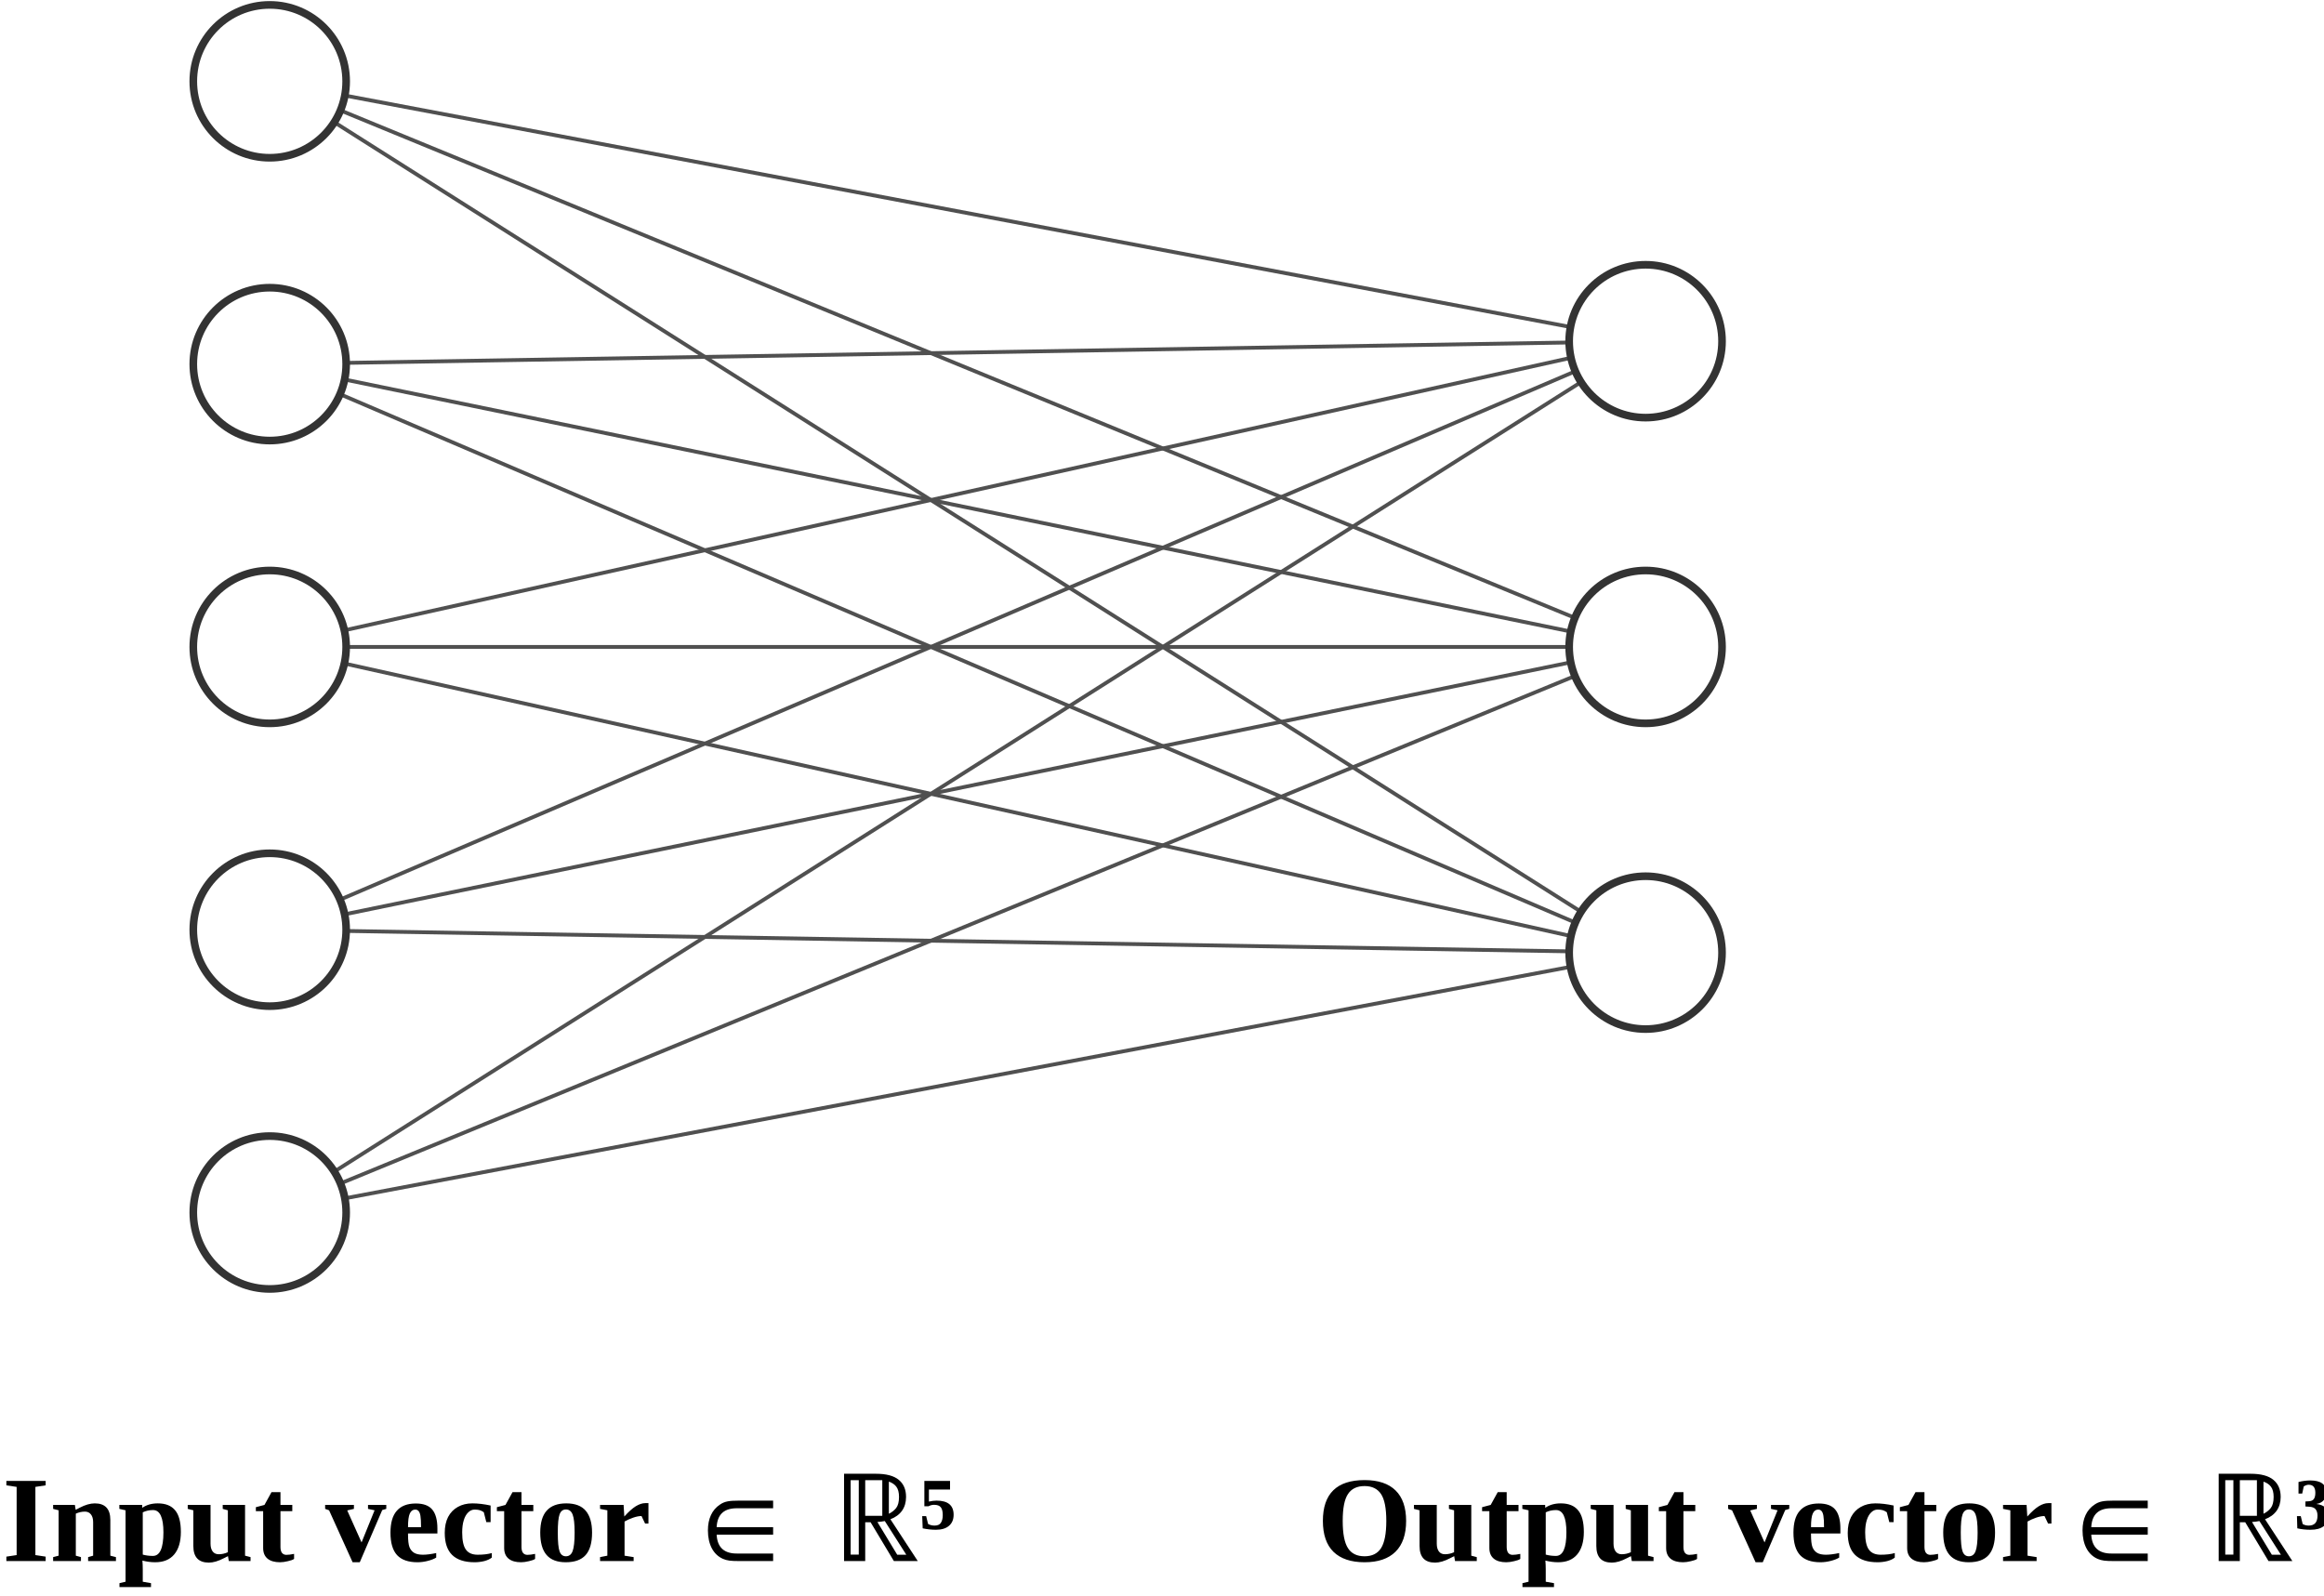
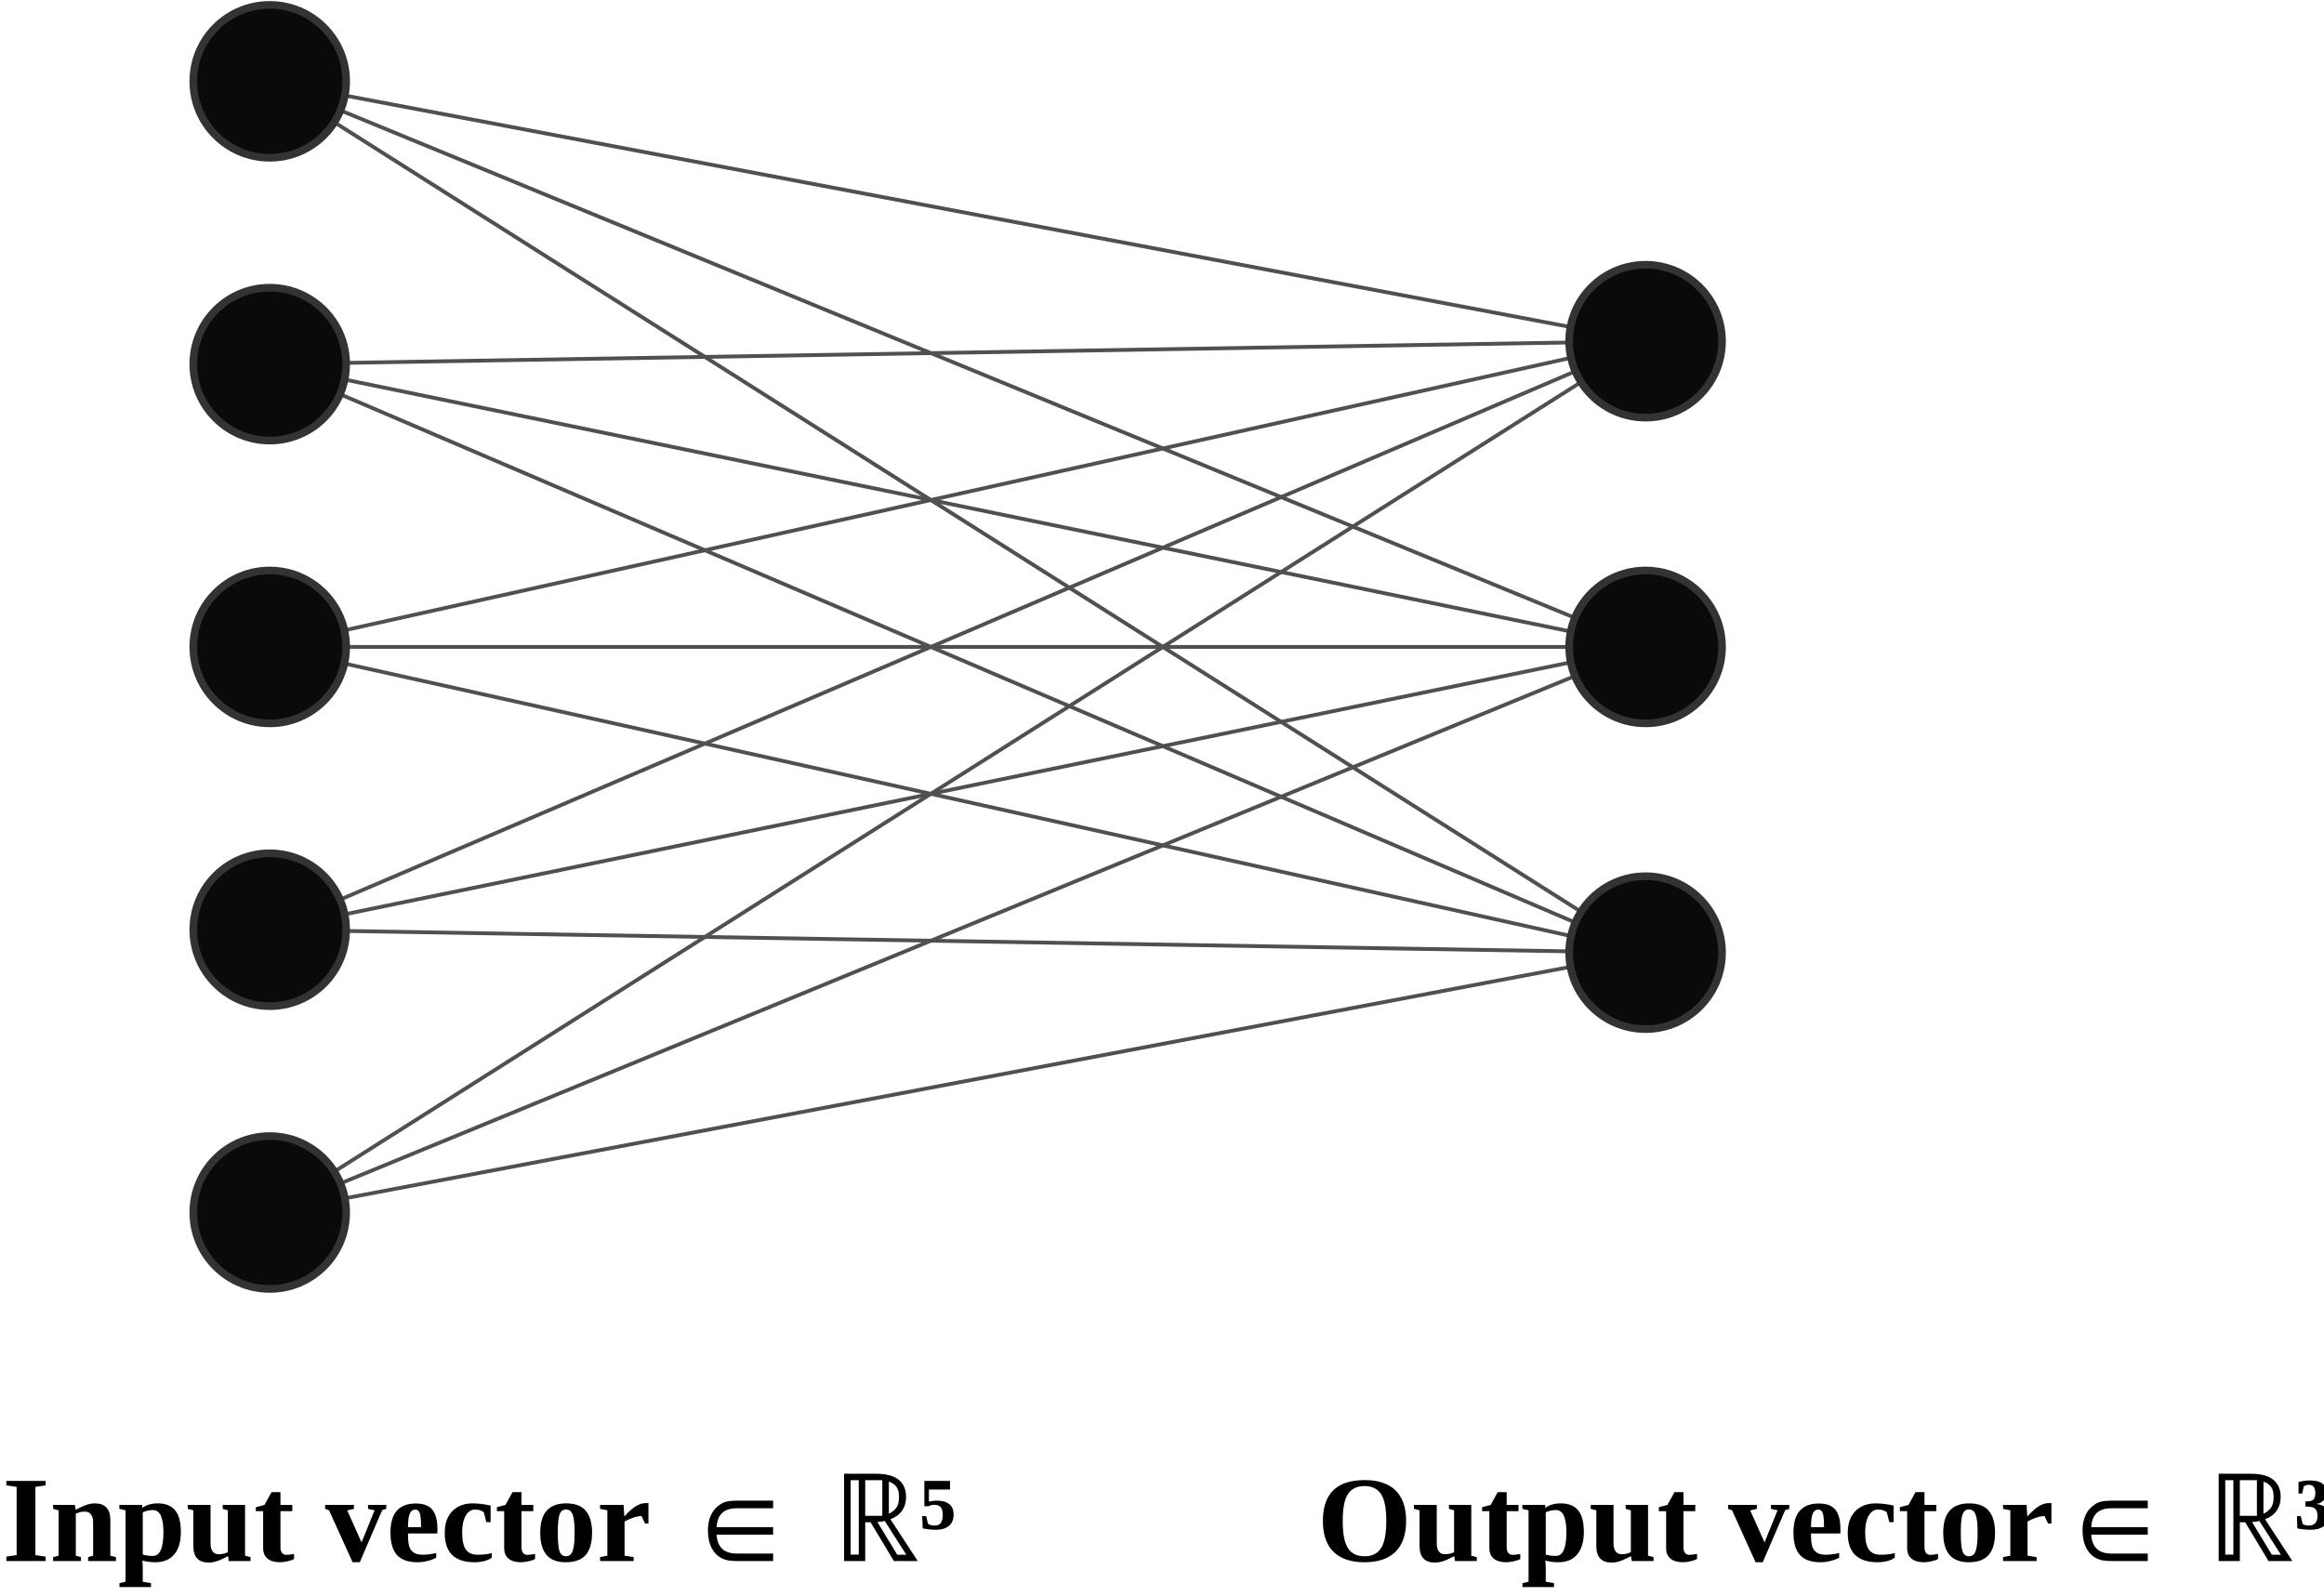
- <svg xmlns="http://www.w3.org/2000/svg" style="cursor: move;" viewBox="1196.9 287.7 1085.48 745.25">
+ <svg xmlns="http://www.w3.org/2000/svg" style="cursor: move; background-color: white" viewBox="1196.9 287.7 1085.48 745.25">
  <g transform="translate(-4437.02,-1657.549) scale(3.570188)">
    <path class="link" style="stroke-width: 0.5px; stroke-opacity: 1; stroke: rgb(80, 80, 80); fill: none;" marker-end="" d="M1613.333,555.5, 1793.333,589.5" />
    <path class="link" style="stroke-width: 0.5px; stroke-opacity: 1; stroke: rgb(80, 80, 80); fill: none;" marker-end="" d="M1613.333,555.5, 1793.333,629.5" />
    <path class="link" style="stroke-width: 0.5px; stroke-opacity: 1; stroke: rgb(80, 80, 80); fill: none;" marker-end="" d="M1613.333,555.5, 1793.333,669.5" />
    <path class="link" style="stroke-width: 0.5px; stroke-opacity: 1; stroke: rgb(80, 80, 80); fill: none;" marker-end="" d="M1613.333,592.5, 1793.333,589.5" />
    <path class="link" style="stroke-width: 0.5px; stroke-opacity: 1; stroke: rgb(80, 80, 80); fill: none;" marker-end="" d="M1613.333,592.5, 1793.333,629.5" />
    <path class="link" style="stroke-width: 0.5px; stroke-opacity: 1; stroke: rgb(80, 80, 80); fill: none;" marker-end="" d="M1613.333,592.5, 1793.333,669.5" />
    <path class="link" style="stroke-width: 0.5px; stroke-opacity: 1; stroke: rgb(80, 80, 80); fill: none;" marker-end="" d="M1613.333,629.5, 1793.333,589.5" />
    <path class="link" style="stroke-width: 0.5px; stroke-opacity: 1; stroke: rgb(80, 80, 80); fill: none;" marker-end="" d="M1613.333,629.5, 1793.333,629.5" />
    <path class="link" style="stroke-width: 0.5px; stroke-opacity: 1; stroke: rgb(80, 80, 80); fill: none;" marker-end="" d="M1613.333,629.5, 1793.333,669.5" />
    <path class="link" style="stroke-width: 0.5px; stroke-opacity: 1; stroke: rgb(80, 80, 80); fill: none;" marker-end="" d="M1613.333,666.5, 1793.333,589.5" />
    <path class="link" style="stroke-width: 0.5px; stroke-opacity: 1; stroke: rgb(80, 80, 80); fill: none;" marker-end="" d="M1613.333,666.5, 1793.333,629.5" />
    <path class="link" style="stroke-width: 0.5px; stroke-opacity: 1; stroke: rgb(80, 80, 80); fill: none;" marker-end="" d="M1613.333,666.5, 1793.333,669.5" />
    <path class="link" style="stroke-width: 0.5px; stroke-opacity: 1; stroke: rgb(80, 80, 80); fill: none;" marker-end="" d="M1613.333,703.5, 1793.333,589.5" />
    <path class="link" style="stroke-width: 0.5px; stroke-opacity: 1; stroke: rgb(80, 80, 80); fill: none;" marker-end="" d="M1613.333,703.5, 1793.333,629.5" />
    <path class="link" style="stroke-width: 0.5px; stroke-opacity: 1; stroke: rgb(80, 80, 80); fill: none;" marker-end="" d="M1613.333,703.5, 1793.333,669.5" />
-     <circle r="10" class="node" id="0_0" style="fill: rgb(255, 255, 255); stroke: rgb(51, 51, 51);" cx="1613.333" cy="555.5" />
-     <circle r="10" class="node" id="0_1" style="fill: rgb(255, 255, 255); stroke: rgb(51, 51, 51);" cx="1613.333" cy="592.5" />
-     <circle r="10" class="node" id="0_2" style="fill: rgb(255, 255, 255); stroke: rgb(51, 51, 51);" cx="1613.333" cy="629.5" />
-     <circle r="10" class="node" id="0_3" style="fill: rgb(255, 255, 255); stroke: rgb(51, 51, 51);" cx="1613.333" cy="666.5" />
-     <circle r="10" class="node" id="0_4" style="fill: rgb(255, 255, 255); stroke: rgb(51, 51, 51);" cx="1613.333" cy="703.5" />
+     <circle r="10" class="node" id="0_0" style="fill: rgb(10, 10, 10); stroke: rgb(51, 51, 51);" cx="1613.333" cy="555.5" />
+     <circle r="10" class="node" id="0_1" style="fill: rgb(10, 10, 10); stroke: rgb(51, 51, 51);" cx="1613.333" cy="592.5" />
+     <circle r="10" class="node" id="0_2" style="fill: rgb(10, 10, 10); stroke: rgb(51, 51, 51);" cx="1613.333" cy="629.5" />
+     <circle r="10" class="node" id="0_3" style="fill: rgb(10, 10, 10); stroke: rgb(51, 51, 51);" cx="1613.333" cy="666.5" />
+     <circle r="10" class="node" id="0_4" style="fill: rgb(10, 10, 10); stroke: rgb(51, 51, 51);" cx="1613.333" cy="703.5" />
    <text class="text" dy=".35em" style="font-size: 16px; font-weight: bold" x="1578.333" y="743.5">Input vector ∈ ℝ⁵</text>
-     <circle r="10" class="node" id="1_0" style="fill: rgb(255, 255, 255); stroke: rgb(51, 51, 51);" cx="1793.333" cy="589.5" />
-     <circle r="10" class="node" id="1_1" style="fill: rgb(255, 255, 255); stroke: rgb(51, 51, 51);" cx="1793.333" cy="629.5" />
-     <circle r="10" class="node" id="1_2" style="fill: rgb(255, 255, 255); stroke: rgb(51, 51, 51);" cx="1793.333" cy="669.5" />
+     <circle r="10" class="node" id="1_0" style="fill: rgb(10, 10, 10); stroke: rgb(51, 51, 51);" cx="1793.333" cy="589.5" />
+     <circle r="10" class="node" id="1_1" style="fill: rgb(10, 10, 10); stroke: rgb(51, 51, 51);" cx="1793.333" cy="629.5" />
+     <circle r="10" class="node" id="1_2" style="fill: rgb(10, 10, 10); stroke: rgb(51, 51, 51);" cx="1793.333" cy="669.5" />
    <text class="text" dy=".35em" style="font-size: 16px; font-weight: bold" x="1750.333" y="743.5">Output vector∈ ℝ³</text>
  </g>
  <defs>
    <marker id="arrow" viewBox="0 -5 10 10" markerWidth="7" markerHeight="7" orient="auto" refX="40">
      <path d="M0,-5L10,0L0,5" style="stroke: rgb(80, 80, 80); fill: none;" />
    </marker>
  </defs>
</svg>
